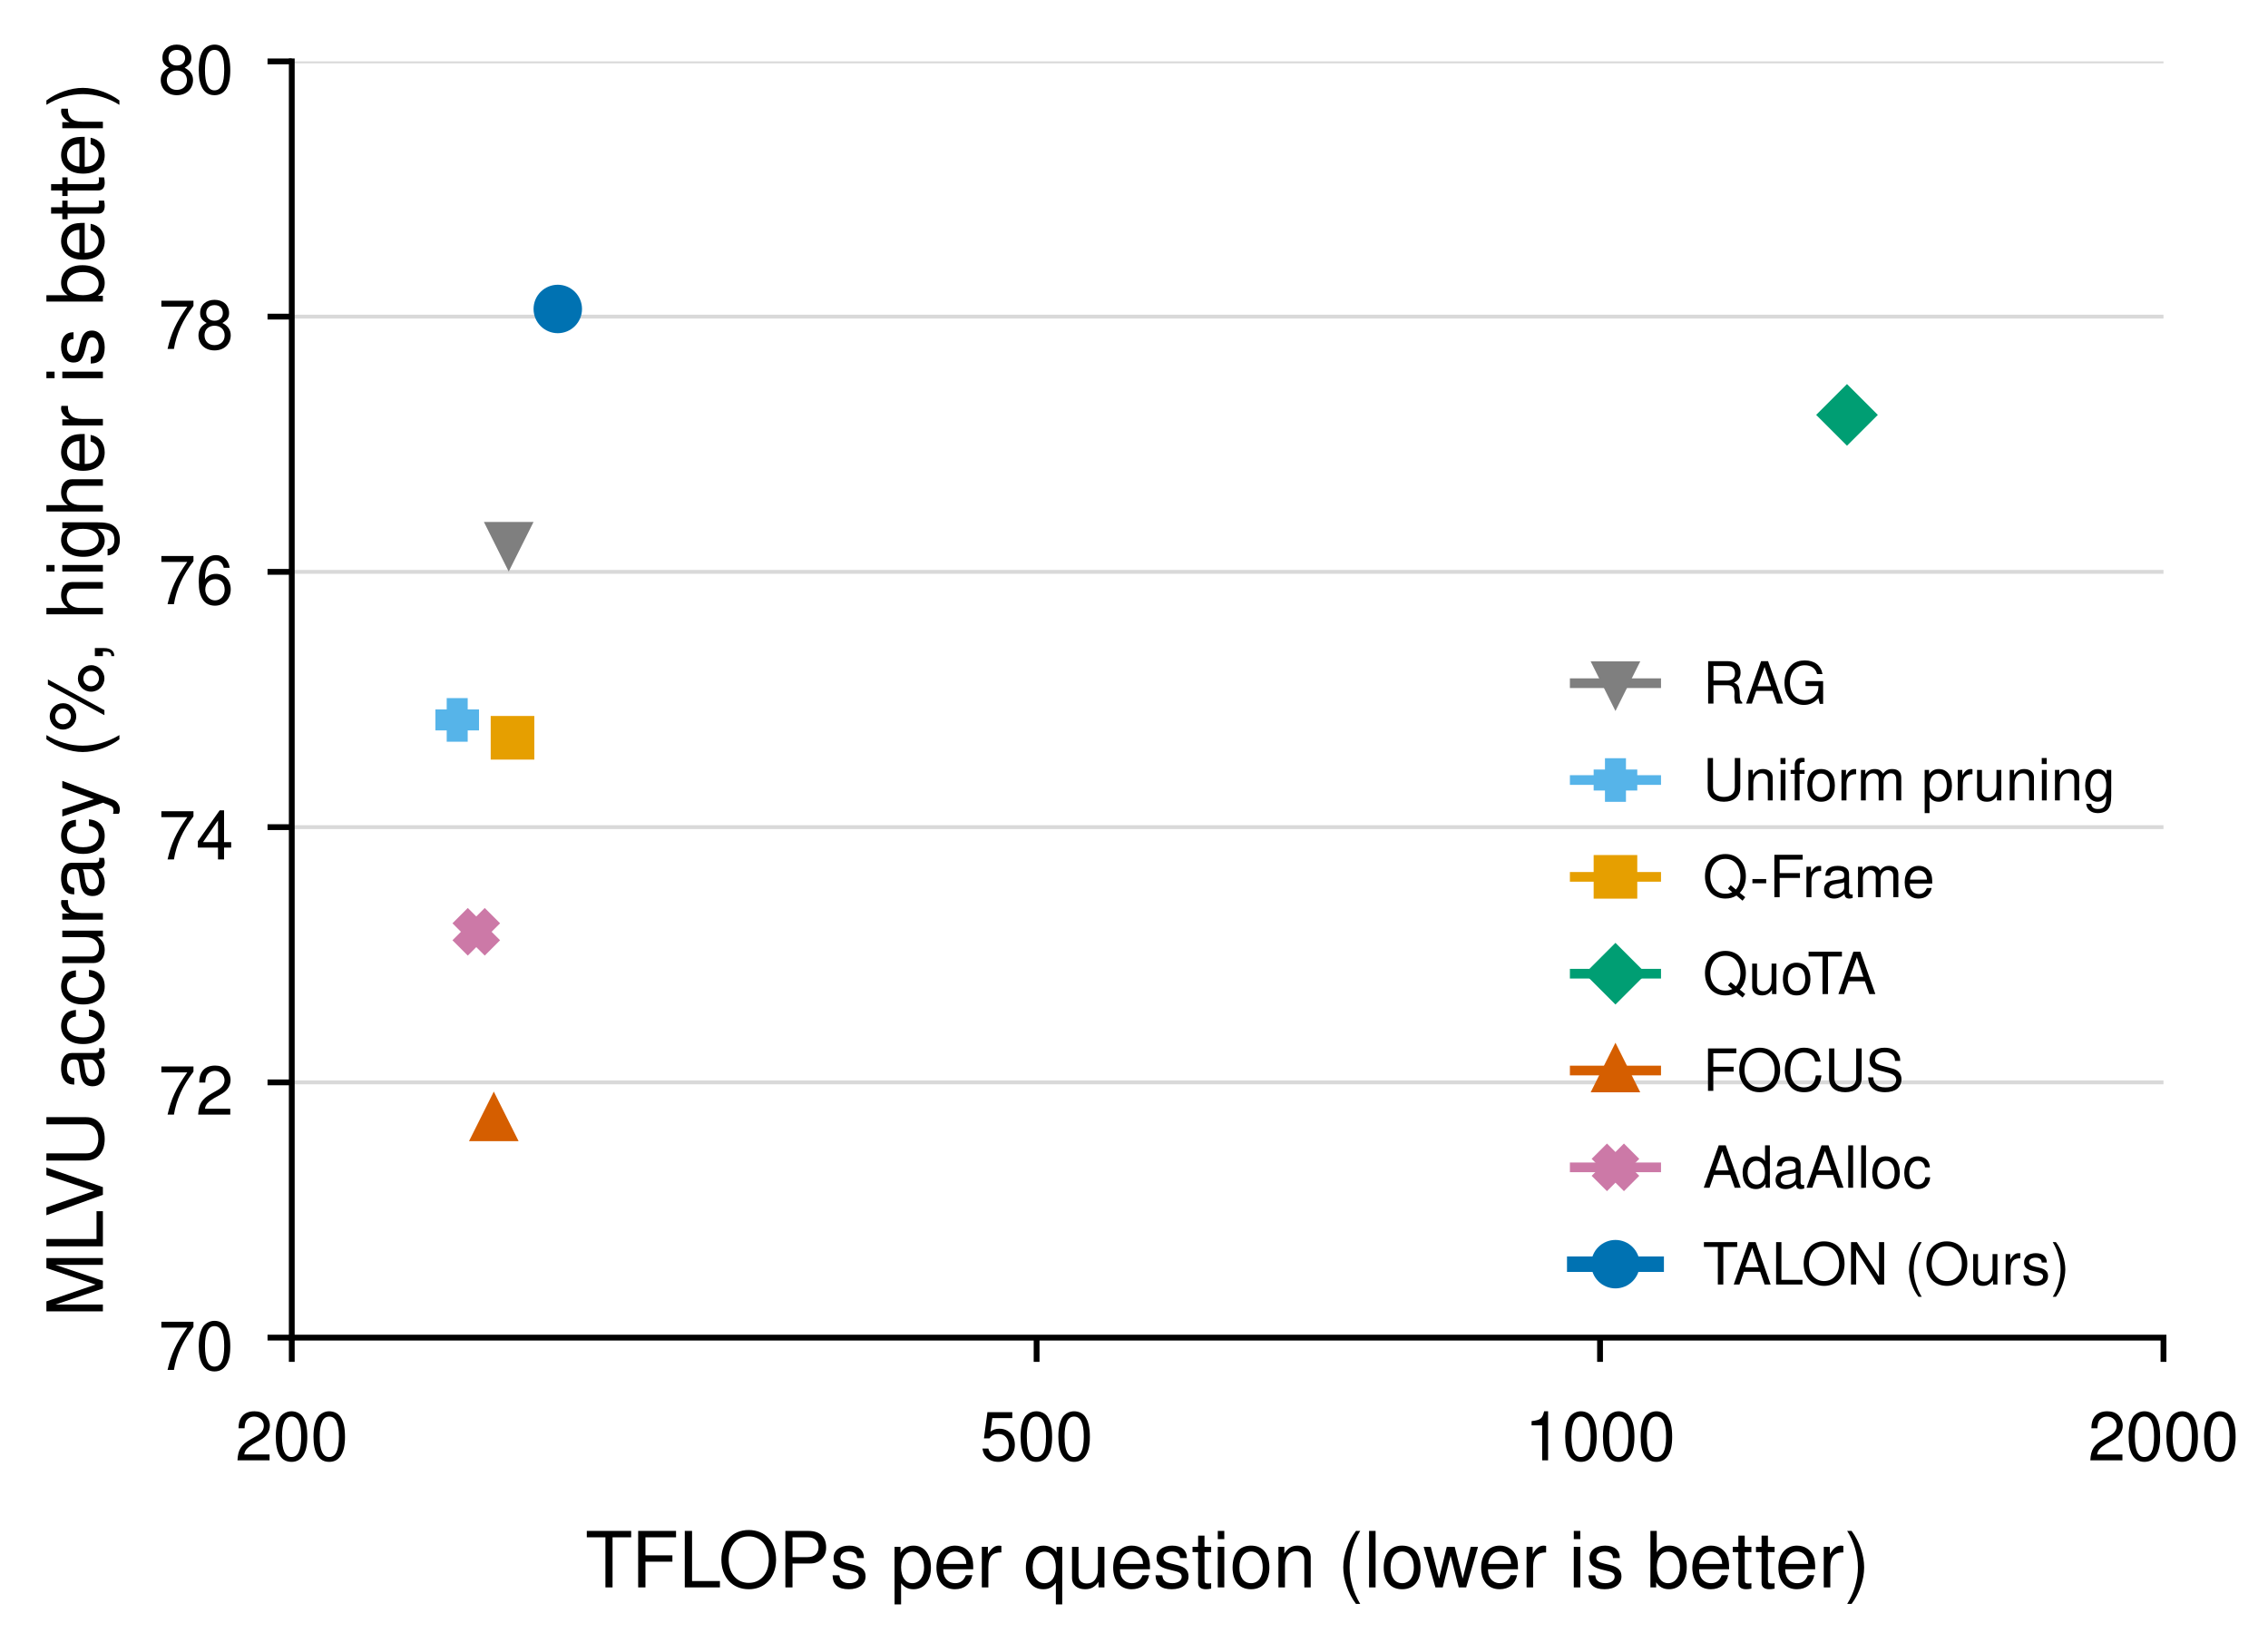
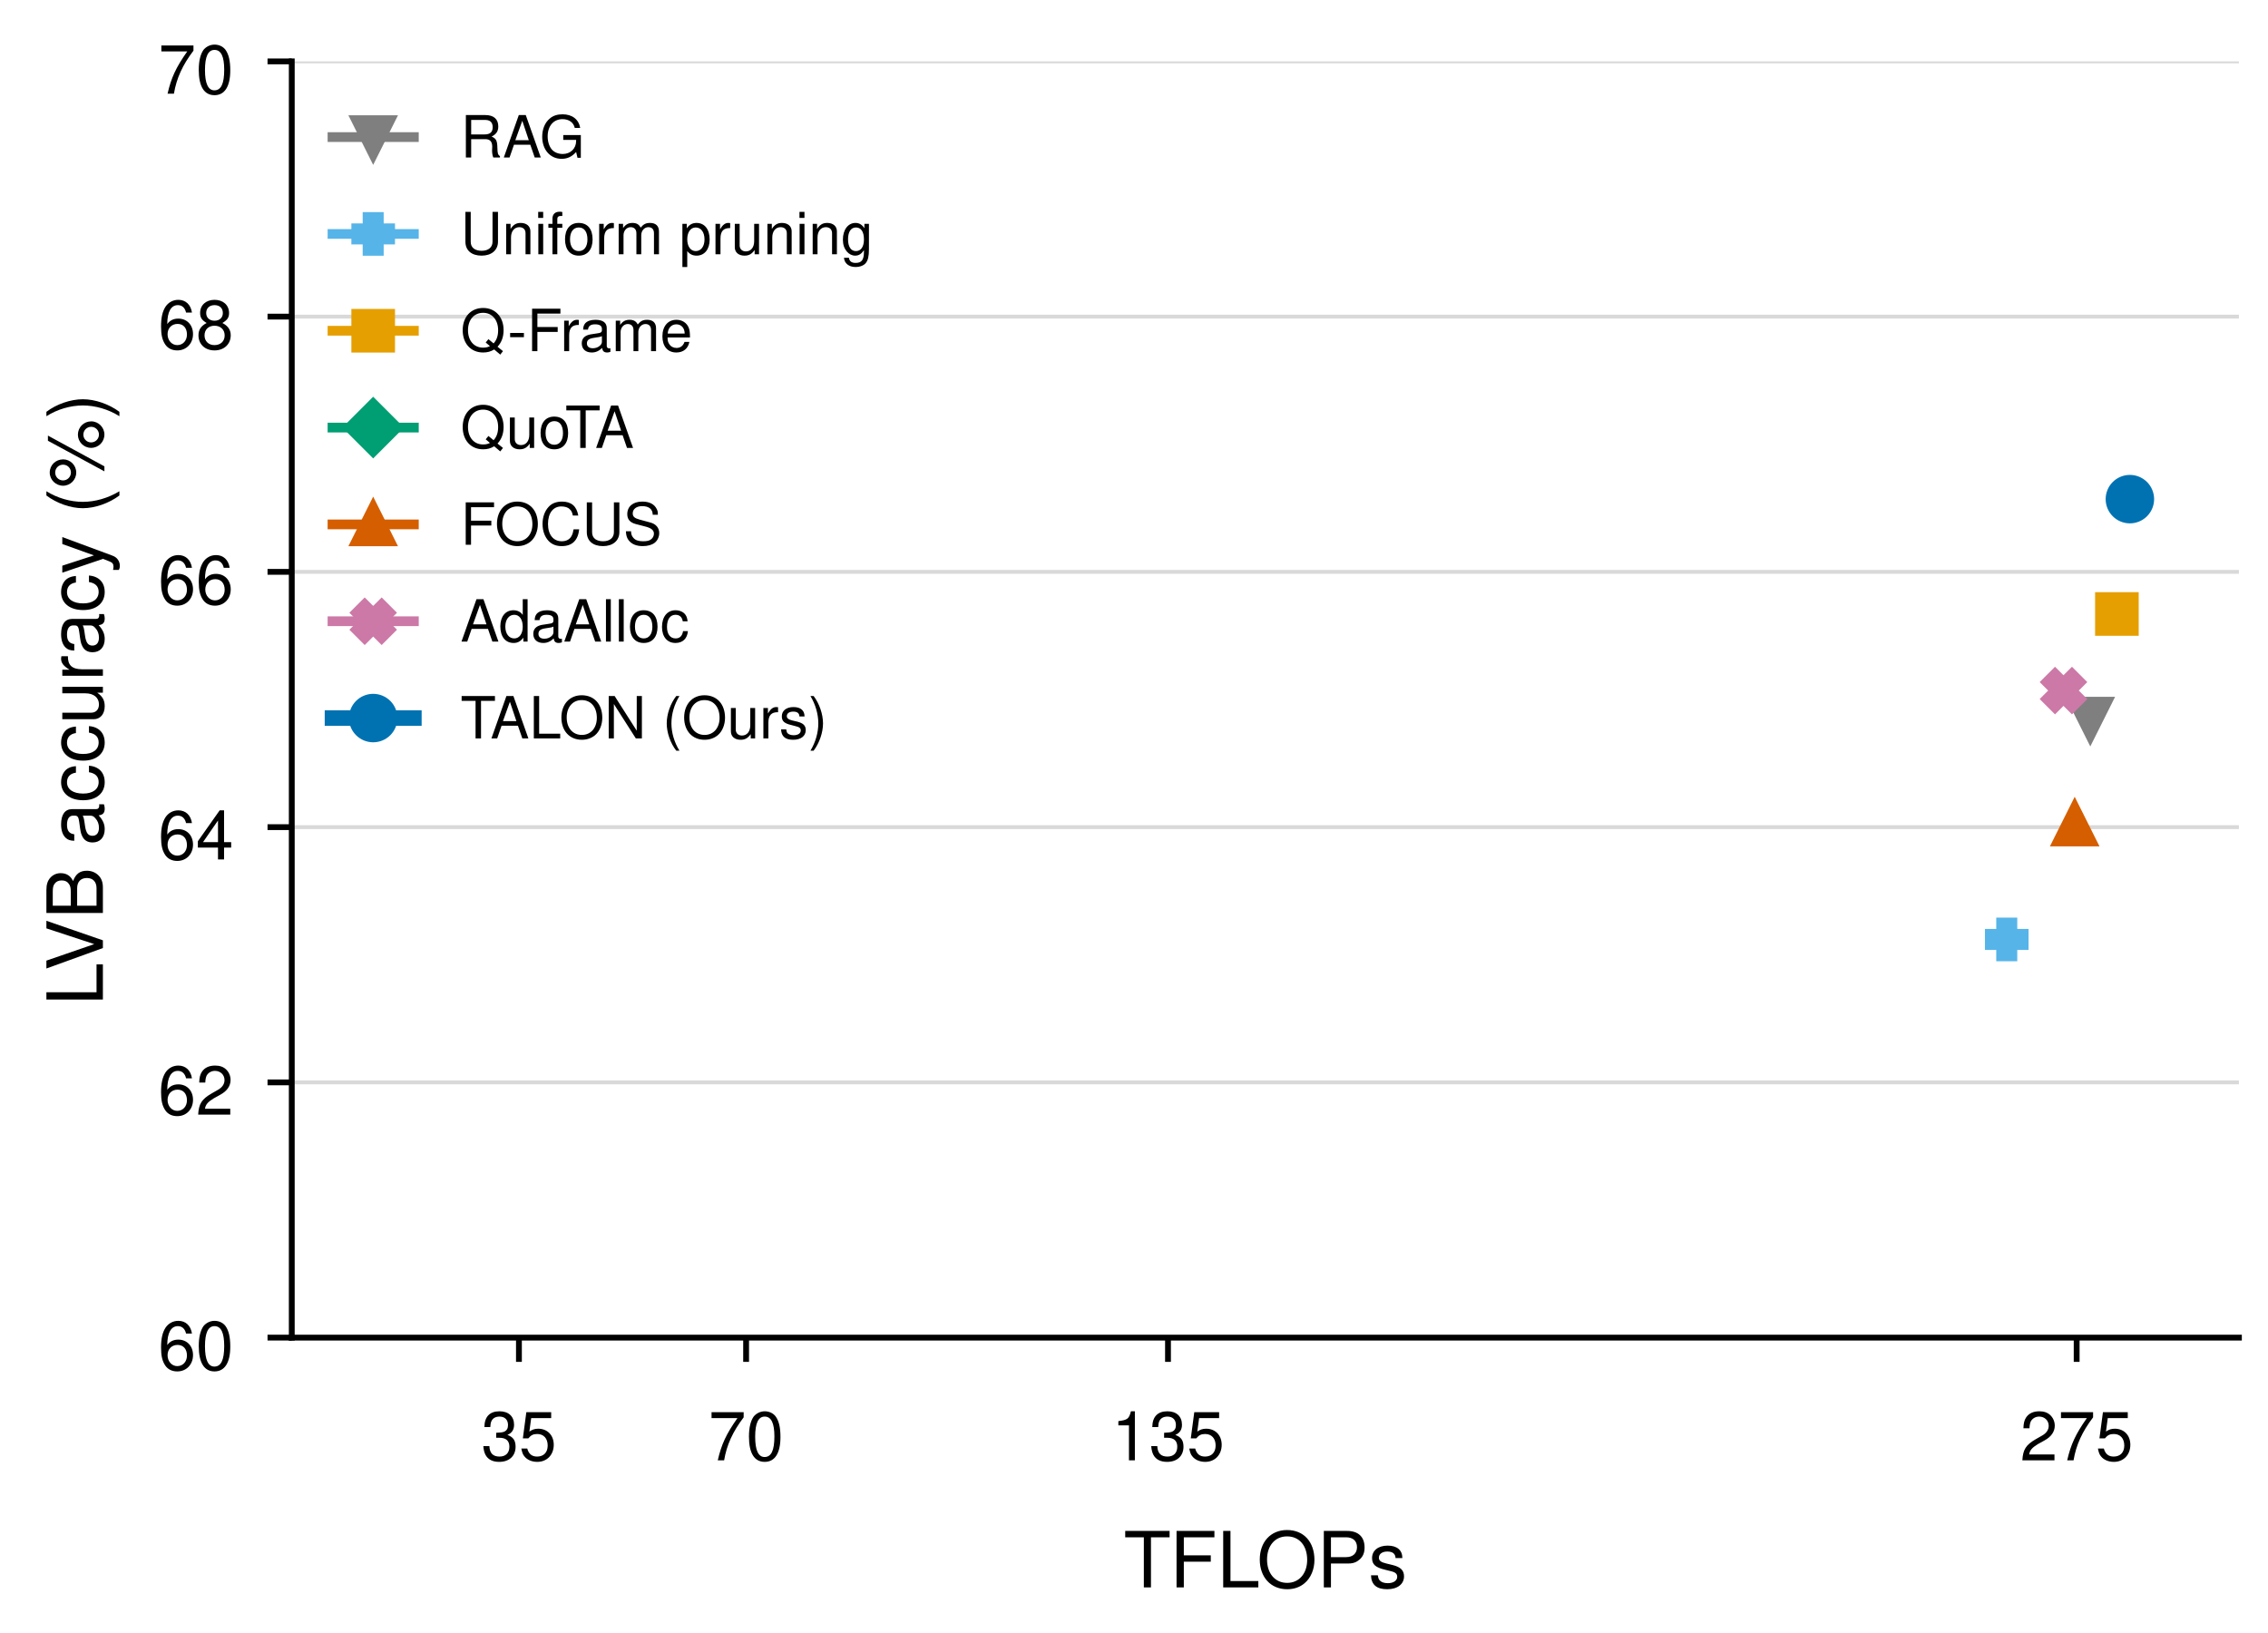
<svg xmlns="http://www.w3.org/2000/svg" xmlns:xlink="http://www.w3.org/1999/xlink" width="234pt" height="168.48pt" viewBox="0 0 234 168.48" version="1.1">
  <defs>
    <style type="text/css">*{stroke-linejoin: round; stroke-linecap: butt}</style>
  </defs>
  <g id="figure_1">
    <g id="patch_1">
      <path d="M 0 168.48  L 234 168.48  L 234 0  L 0 0  z " style="fill: #ffffff" />
    </g>
    <g id="axes_1">
      <g id="patch_2">
-         <path d="M 30.103 138.005  L 223.217 138.005  L 223.217 6.332  L 30.103 6.332  z " style="fill: #ffffff" />
+         <path d="M 30.103 138.005  L 231 138.005  L 231 6.332  L 30.103 6.332  z " style="fill: #ffffff" />
      </g>
      <g id="matplotlib.axis_1">
        <g id="xtick_1">
          <g id="line2d_1">
            <defs>
-               <path id="m21374c0cbf" d="M 0 0  L 0 2.5  " style="stroke: #000000; stroke-width: 0.6" />
+               <path id="m438e394c28" d="M 0 0  L 0 2.5  " style="stroke: #000000; stroke-width: 0.6" />
            </defs>
            <g>
-               <use xlink:href="#m21374c0cbf" x="30.103" y="138.005" style="stroke: #000000; stroke-width: 0.6" />
+               <use xlink:href="#m438e394c28" x="53.541" y="138.005" style="stroke: #000000; stroke-width: 0.6" />
            </g>
          </g>
          <g id="text_1">
-             <text style="font-size: 7px; font-family: 'Helvetica Neue', 'Helvetica', 'Arial', 'TeX Gyre Heros', 'Nimbus Sans', 'Liberation Sans', 'DejaVu Sans', sans-serif; text-anchor: middle" x="30.103" y="150.669" transform="rotate(-0 30.10337 150.6688)">200</text>
+             <text style="font-size: 7px; font-family: 'Helvetica Neue', 'Helvetica', 'Arial', 'TeX Gyre Heros', 'Nimbus Sans', 'Liberation Sans', 'DejaVu Sans', sans-serif; text-anchor: middle" x="53.541" y="150.669" transform="rotate(-0 53.54128 150.6688)">35</text>
          </g>
        </g>
        <g id="xtick_2">
          <g id="line2d_2">
            <g>
-               <use xlink:href="#m21374c0cbf" x="106.951" y="138.005" style="stroke: #000000; stroke-width: 0.6" />
+               <use xlink:href="#m438e394c28" x="76.979" y="138.005" style="stroke: #000000; stroke-width: 0.6" />
            </g>
          </g>
          <g id="text_2">
-             <text style="font-size: 7px; font-family: 'Helvetica Neue', 'Helvetica', 'Arial', 'TeX Gyre Heros', 'Nimbus Sans', 'Liberation Sans', 'DejaVu Sans', sans-serif; text-anchor: middle" x="106.951" y="150.669" transform="rotate(-0 106.9509 150.6688)">500</text>
+             <text style="font-size: 7px; font-family: 'Helvetica Neue', 'Helvetica', 'Arial', 'TeX Gyre Heros', 'Nimbus Sans', 'Liberation Sans', 'DejaVu Sans', sans-serif; text-anchor: middle" x="76.979" y="150.669" transform="rotate(-0 76.97919 150.6688)">70</text>
          </g>
        </g>
        <g id="xtick_3">
          <g id="line2d_3">
            <g>
-               <use xlink:href="#m21374c0cbf" x="165.084" y="138.005" style="stroke: #000000; stroke-width: 0.6" />
+               <use xlink:href="#m438e394c28" x="120.507" y="138.005" style="stroke: #000000; stroke-width: 0.6" />
            </g>
          </g>
          <g id="text_3">
-             <text style="font-size: 7px; font-family: 'Helvetica Neue', 'Helvetica', 'Arial', 'TeX Gyre Heros', 'Nimbus Sans', 'Liberation Sans', 'DejaVu Sans', sans-serif; text-anchor: middle" x="165.084" y="150.669" transform="rotate(-0 165.0837 150.6688)">1000</text>
+             <text style="font-size: 7px; font-family: 'Helvetica Neue', 'Helvetica', 'Arial', 'TeX Gyre Heros', 'Nimbus Sans', 'Liberation Sans', 'DejaVu Sans', sans-serif; text-anchor: middle" x="120.507" y="150.669" transform="rotate(-0 120.5067 150.6688)">135</text>
          </g>
        </g>
        <g id="xtick_4">
          <g id="line2d_4">
            <g>
-               <use xlink:href="#m21374c0cbf" x="223.217" y="138.005" style="stroke: #000000; stroke-width: 0.6" />
+               <use xlink:href="#m438e394c28" x="214.258" y="138.005" style="stroke: #000000; stroke-width: 0.6" />
            </g>
          </g>
          <g id="text_4">
-             <text style="font-size: 7px; font-family: 'Helvetica Neue', 'Helvetica', 'Arial', 'TeX Gyre Heros', 'Nimbus Sans', 'Liberation Sans', 'DejaVu Sans', sans-serif; text-anchor: middle" x="223.217" y="150.669" transform="rotate(-0 223.2166 150.6688)">2000</text>
+             <text style="font-size: 7px; font-family: 'Helvetica Neue', 'Helvetica', 'Arial', 'TeX Gyre Heros', 'Nimbus Sans', 'Liberation Sans', 'DejaVu Sans', sans-serif; text-anchor: middle" x="214.258" y="150.669" transform="rotate(-0 214.2584 150.6688)">275</text>
          </g>
        </g>
        <g id="text_5">
-           <text style="font-size: 8px; font-family: 'Helvetica Neue', 'Helvetica', 'Arial', 'TeX Gyre Heros', 'Nimbus Sans', 'Liberation Sans', 'DejaVu Sans', sans-serif; text-anchor: middle" x="126.66" y="163.776" transform="rotate(-0 126.66 163.7758)">TFLOPs per question (lower is better)</text>
+           <text style="font-size: 8px; font-family: 'Helvetica Neue', 'Helvetica', 'Arial', 'TeX Gyre Heros', 'Nimbus Sans', 'Liberation Sans', 'DejaVu Sans', sans-serif; text-anchor: middle" x="130.552" y="163.776" transform="rotate(-0 130.5516 163.7758)">TFLOPs</text>
        </g>
      </g>
      <g id="matplotlib.axis_2">
        <g id="ytick_1">
          <g id="line2d_5">
-             <path d="M 30.103 138.005  L 223.217 138.005  " clip-path="url(#p71cf5c910f)" style="fill: none; stroke: #d9d9d9; stroke-width: 0.4; stroke-linecap: square" />
+             <path d="M 30.103 138.005  L 231 138.005  " clip-path="url(#p9dae0553d2)" style="fill: none; stroke: #d9d9d9; stroke-width: 0.4; stroke-linecap: square" />
          </g>
          <g id="line2d_6">
            <defs>
-               <path id="m5c5ca2673d" d="M 0 0  L -2.5 0  " style="stroke: #000000; stroke-width: 0.6" />
+               <path id="mdd28700ddf" d="M 0 0  L -2.5 0  " style="stroke: #000000; stroke-width: 0.6" />
            </defs>
            <g>
-               <use xlink:href="#m5c5ca2673d" x="30.103" y="138.005" style="stroke: #000000; stroke-width: 0.6" />
+               <use xlink:href="#mdd28700ddf" x="30.103" y="138.005" style="stroke: #000000; stroke-width: 0.6" />
            </g>
          </g>
          <g id="text_6">
-             <text style="font-size: 7px; font-family: 'Helvetica Neue', 'Helvetica', 'Arial', 'TeX Gyre Heros', 'Nimbus Sans', 'Liberation Sans', 'DejaVu Sans', sans-serif; text-anchor: end" x="24.103" y="141.337" transform="rotate(-0 24.10337 141.3368)">70</text>
+             <text style="font-size: 7px; font-family: 'Helvetica Neue', 'Helvetica', 'Arial', 'TeX Gyre Heros', 'Nimbus Sans', 'Liberation Sans', 'DejaVu Sans', sans-serif; text-anchor: end" x="24.103" y="141.337" transform="rotate(-0 24.10337 141.3368)">60</text>
          </g>
        </g>
        <g id="ytick_2">
          <g id="line2d_7">
-             <path d="M 30.103 111.67  L 223.217 111.67  " clip-path="url(#p71cf5c910f)" style="fill: none; stroke: #d9d9d9; stroke-width: 0.4; stroke-linecap: square" />
+             <path d="M 30.103 111.67  L 231 111.67  " clip-path="url(#p9dae0553d2)" style="fill: none; stroke: #d9d9d9; stroke-width: 0.4; stroke-linecap: square" />
          </g>
          <g id="line2d_8">
            <g>
-               <use xlink:href="#m5c5ca2673d" x="30.103" y="111.67" style="stroke: #000000; stroke-width: 0.6" />
+               <use xlink:href="#mdd28700ddf" x="30.103" y="111.67" style="stroke: #000000; stroke-width: 0.6" />
            </g>
          </g>
          <g id="text_7">
-             <text style="font-size: 7px; font-family: 'Helvetica Neue', 'Helvetica', 'Arial', 'TeX Gyre Heros', 'Nimbus Sans', 'Liberation Sans', 'DejaVu Sans', sans-serif; text-anchor: end" x="24.103" y="115.002" transform="rotate(-0 24.10337 115.0023)">72</text>
+             <text style="font-size: 7px; font-family: 'Helvetica Neue', 'Helvetica', 'Arial', 'TeX Gyre Heros', 'Nimbus Sans', 'Liberation Sans', 'DejaVu Sans', sans-serif; text-anchor: end" x="24.103" y="115.002" transform="rotate(-0 24.10337 115.0023)">62</text>
          </g>
        </g>
        <g id="ytick_3">
          <g id="line2d_9">
-             <path d="M 30.103 85.336  L 223.217 85.336  " clip-path="url(#p71cf5c910f)" style="fill: none; stroke: #d9d9d9; stroke-width: 0.4; stroke-linecap: square" />
+             <path d="M 30.103 85.336  L 231 85.336  " clip-path="url(#p9dae0553d2)" style="fill: none; stroke: #d9d9d9; stroke-width: 0.4; stroke-linecap: square" />
          </g>
          <g id="line2d_10">
            <g>
-               <use xlink:href="#m5c5ca2673d" x="30.103" y="85.336" style="stroke: #000000; stroke-width: 0.6" />
+               <use xlink:href="#mdd28700ddf" x="30.103" y="85.336" style="stroke: #000000; stroke-width: 0.6" />
            </g>
          </g>
          <g id="text_8">
-             <text style="font-size: 7px; font-family: 'Helvetica Neue', 'Helvetica', 'Arial', 'TeX Gyre Heros', 'Nimbus Sans', 'Liberation Sans', 'DejaVu Sans', sans-serif; text-anchor: end" x="24.103" y="88.668" transform="rotate(-0 24.10337 88.66775)">74</text>
+             <text style="font-size: 7px; font-family: 'Helvetica Neue', 'Helvetica', 'Arial', 'TeX Gyre Heros', 'Nimbus Sans', 'Liberation Sans', 'DejaVu Sans', sans-serif; text-anchor: end" x="24.103" y="88.668" transform="rotate(-0 24.10337 88.66775)">64</text>
          </g>
        </g>
        <g id="ytick_4">
          <g id="line2d_11">
-             <path d="M 30.103 59.001  L 223.217 59.001  " clip-path="url(#p71cf5c910f)" style="fill: none; stroke: #d9d9d9; stroke-width: 0.4; stroke-linecap: square" />
+             <path d="M 30.103 59.001  L 231 59.001  " clip-path="url(#p9dae0553d2)" style="fill: none; stroke: #d9d9d9; stroke-width: 0.4; stroke-linecap: square" />
          </g>
          <g id="line2d_12">
            <g>
-               <use xlink:href="#m5c5ca2673d" x="30.103" y="59.001" style="stroke: #000000; stroke-width: 0.6" />
+               <use xlink:href="#mdd28700ddf" x="30.103" y="59.001" style="stroke: #000000; stroke-width: 0.6" />
            </g>
          </g>
          <g id="text_9">
-             <text style="font-size: 7px; font-family: 'Helvetica Neue', 'Helvetica', 'Arial', 'TeX Gyre Heros', 'Nimbus Sans', 'Liberation Sans', 'DejaVu Sans', sans-serif; text-anchor: end" x="24.103" y="62.333" transform="rotate(-0 24.10337 62.33325)">76</text>
+             <text style="font-size: 7px; font-family: 'Helvetica Neue', 'Helvetica', 'Arial', 'TeX Gyre Heros', 'Nimbus Sans', 'Liberation Sans', 'DejaVu Sans', sans-serif; text-anchor: end" x="24.103" y="62.333" transform="rotate(-0 24.10337 62.33325)">66</text>
          </g>
        </g>
        <g id="ytick_5">
          <g id="line2d_13">
-             <path d="M 30.103 32.667  L 223.217 32.667  " clip-path="url(#p71cf5c910f)" style="fill: none; stroke: #d9d9d9; stroke-width: 0.4; stroke-linecap: square" />
+             <path d="M 30.103 32.667  L 231 32.667  " clip-path="url(#p9dae0553d2)" style="fill: none; stroke: #d9d9d9; stroke-width: 0.4; stroke-linecap: square" />
          </g>
          <g id="line2d_14">
            <g>
-               <use xlink:href="#m5c5ca2673d" x="30.103" y="32.667" style="stroke: #000000; stroke-width: 0.6" />
+               <use xlink:href="#mdd28700ddf" x="30.103" y="32.667" style="stroke: #000000; stroke-width: 0.6" />
            </g>
          </g>
          <g id="text_10">
-             <text style="font-size: 7px; font-family: 'Helvetica Neue', 'Helvetica', 'Arial', 'TeX Gyre Heros', 'Nimbus Sans', 'Liberation Sans', 'DejaVu Sans', sans-serif; text-anchor: end" x="24.103" y="35.999" transform="rotate(-0 24.10337 35.99874)">78</text>
+             <text style="font-size: 7px; font-family: 'Helvetica Neue', 'Helvetica', 'Arial', 'TeX Gyre Heros', 'Nimbus Sans', 'Liberation Sans', 'DejaVu Sans', sans-serif; text-anchor: end" x="24.103" y="35.999" transform="rotate(-0 24.10337 35.99874)">68</text>
          </g>
        </g>
        <g id="ytick_6">
          <g id="line2d_15">
-             <path d="M 30.103 6.332  L 223.217 6.332  " clip-path="url(#p71cf5c910f)" style="fill: none; stroke: #d9d9d9; stroke-width: 0.4; stroke-linecap: square" />
+             <path d="M 30.103 6.332  L 231 6.332  " clip-path="url(#p9dae0553d2)" style="fill: none; stroke: #d9d9d9; stroke-width: 0.4; stroke-linecap: square" />
          </g>
          <g id="line2d_16">
            <g>
-               <use xlink:href="#m5c5ca2673d" x="30.103" y="6.332" style="stroke: #000000; stroke-width: 0.6" />
+               <use xlink:href="#mdd28700ddf" x="30.103" y="6.332" style="stroke: #000000; stroke-width: 0.6" />
            </g>
          </g>
          <g id="text_11">
-             <text style="font-size: 7px; font-family: 'Helvetica Neue', 'Helvetica', 'Arial', 'TeX Gyre Heros', 'Nimbus Sans', 'Liberation Sans', 'DejaVu Sans', sans-serif; text-anchor: end" x="24.103" y="9.664" transform="rotate(-0 24.10337 9.66424)">80</text>
+             <text style="font-size: 7px; font-family: 'Helvetica Neue', 'Helvetica', 'Arial', 'TeX Gyre Heros', 'Nimbus Sans', 'Liberation Sans', 'DejaVu Sans', sans-serif; text-anchor: end" x="24.103" y="9.664" transform="rotate(-0 24.10337 9.66424)">70</text>
          </g>
        </g>
        <g id="text_12">
-           <text style="font-size: 8px; font-family: 'Helvetica Neue', 'Helvetica', 'Arial', 'TeX Gyre Heros', 'Nimbus Sans', 'Liberation Sans', 'DejaVu Sans', sans-serif; text-anchor: middle" x="10.616" y="72.168" transform="rotate(-90 10.61624 72.1685)">MLVU accuracy (%, higher is better)</text>
+           <text style="font-size: 8px; font-family: 'Helvetica Neue', 'Helvetica', 'Arial', 'TeX Gyre Heros', 'Nimbus Sans', 'Liberation Sans', 'DejaVu Sans', sans-serif; text-anchor: middle" x="10.616" y="72.168" transform="rotate(-90 10.61624 72.1685)">LVB accuracy (%)</text>
        </g>
      </g>
      <g id="line2d_17">
-         <path d="M 52.487 56.104  " clip-path="url(#p71cf5c910f)" style="fill: none; stroke: #7f7f7f; stroke-linecap: square" />
-         <defs>
-           <path id="m6cf55dab05" d="M -0 1.75  L 1.75 -1.75  L -1.75 -1.75  z " style="stroke: #7f7f7f; stroke-linejoin: miter" />
-         </defs>
-         <g clip-path="url(#p71cf5c910f)">
-           <use xlink:href="#m6cf55dab05" x="52.487" y="56.104" style="fill: #7f7f7f; stroke: #7f7f7f; stroke-linejoin: miter" />
+         <path d="M 215.665 74.144  " clip-path="url(#p9dae0553d2)" style="fill: none; stroke: #7f7f7f; stroke-linecap: square" />
+         <defs>
+           <path id="m82ee183aa8" d="M -0 1.75  L 1.75 -1.75  L -1.75 -1.75  z " style="stroke: #7f7f7f; stroke-linejoin: miter" />
+         </defs>
+         <g clip-path="url(#p9dae0553d2)">
+           <use xlink:href="#m82ee183aa8" x="215.665" y="74.144" style="fill: #7f7f7f; stroke: #7f7f7f; stroke-linejoin: miter" />
        </g>
      </g>
      <g id="line2d_18">
-         <path d="M 47.172 74.275  " clip-path="url(#p71cf5c910f)" style="fill: none; stroke: #56b4e9; stroke-linecap: square" />
-         <defs>
-           <path id="mbcf82e3b12" d="M -0.583 1.75  L 0.583 1.75  L 0.583 0.583  L 1.75 0.583  L 1.75 -0.583  L 0.583 -0.583  L 0.583 -1.75  L -0.583 -1.75  L -0.583 -0.583  L -1.75 -0.583  L -1.75 0.583  L -0.583 0.583  z " style="stroke: #56b4e9; stroke-linejoin: miter" />
-         </defs>
-         <g clip-path="url(#p71cf5c910f)">
-           <use xlink:href="#mbcf82e3b12" x="47.172" y="74.275" style="fill: #56b4e9; stroke: #56b4e9; stroke-linejoin: miter" />
+         <path d="M 207.046 96.923  " clip-path="url(#p9dae0553d2)" style="fill: none; stroke: #56b4e9; stroke-linecap: square" />
+         <defs>
+           <path id="m176121b582" d="M -0.583 1.75  L 0.583 1.75  L 0.583 0.583  L 1.75 0.583  L 1.75 -0.583  L 0.583 -0.583  L 0.583 -1.75  L -0.583 -1.75  L -0.583 -0.583  L -1.75 -0.583  L -1.75 0.583  L -0.583 0.583  z " style="stroke: #56b4e9; stroke-linejoin: miter" />
+         </defs>
+         <g clip-path="url(#p9dae0553d2)">
+           <use xlink:href="#m176121b582" x="207.046" y="96.923" style="fill: #56b4e9; stroke: #56b4e9; stroke-linejoin: miter" />
        </g>
      </g>
      <g id="line2d_19">
-         <path d="M 52.878 76.119  " clip-path="url(#p71cf5c910f)" style="fill: none; stroke: #e69f00; stroke-linecap: square" />
-         <defs>
-           <path id="m050b67dc23" d="M -1.75 1.75  L 1.75 1.75  L 1.75 -1.75  L -1.75 -1.75  z " style="stroke: #e69f00; stroke-linejoin: miter" />
-         </defs>
-         <g clip-path="url(#p71cf5c910f)">
-           <use xlink:href="#m050b67dc23" x="52.878" y="76.119" style="fill: #e69f00; stroke: #e69f00; stroke-linejoin: miter" />
+         <path d="M 218.41 63.346  " clip-path="url(#p9dae0553d2)" style="fill: none; stroke: #e69f00; stroke-linecap: square" />
+         <defs>
+           <path id="mb3f74f6676" d="M -1.75 1.75  L 1.75 1.75  L 1.75 -1.75  L -1.75 -1.75  z " style="stroke: #e69f00; stroke-linejoin: miter" />
+         </defs>
+         <g clip-path="url(#p9dae0553d2)">
+           <use xlink:href="#mb3f74f6676" x="218.41" y="63.346" style="fill: #e69f00; stroke: #e69f00; stroke-linejoin: miter" />
        </g>
      </g>
      <g id="line2d_20">
-         <path d="M 190.563 42.806  " clip-path="url(#p71cf5c910f)" style="fill: none; stroke: #009e73; stroke-linecap: square" />
-         <defs>
-           <path id="ma95ae18cad" d="M -0 2.475  L 2.475 0  L 0 -2.475  L -2.475 -0  z " style="stroke: #009e73; stroke-linejoin: miter" />
-         </defs>
-         <g clip-path="url(#p71cf5c910f)">
-           <use xlink:href="#ma95ae18cad" x="190.563" y="42.806" style="fill: #009e73; stroke: #009e73; stroke-linejoin: miter" />
+         <path clip-path="url(#p9dae0553d2)" style="fill: none; stroke: #009e73; stroke-linecap: square" />
+         <defs>
+           <path id="m42a4f1ab9a" d="M -0 2.475  L 2.475 0  L 0 -2.475  L -2.475 -0  z " style="stroke: #009e73; stroke-linejoin: miter" />
+         </defs>
+         <g clip-path="url(#p9dae0553d2)">
+           <use xlink:href="#m42a4f1ab9a" x="1273.652" y="50.574" style="fill: #009e73; stroke: #009e73; stroke-linejoin: miter" />
        </g>
      </g>
      <g id="line2d_21">
-         <path d="M 50.948 115.489  " clip-path="url(#p71cf5c910f)" style="fill: none; stroke: #d55e00; stroke-linecap: square" />
-         <defs>
-           <path id="m2ce0115569" d="M 0 -1.75  L -1.75 1.75  L 1.75 1.75  z " style="stroke: #d55e00; stroke-linejoin: miter" />
-         </defs>
-         <g clip-path="url(#p71cf5c910f)">
-           <use xlink:href="#m2ce0115569" x="50.948" y="115.489" style="fill: #d55e00; stroke: #d55e00; stroke-linejoin: miter" />
+         <path d="M 214.057 85.072  " clip-path="url(#p9dae0553d2)" style="fill: none; stroke: #d55e00; stroke-linecap: square" />
+         <defs>
+           <path id="m2859f0471d" d="M 0 -1.75  L -1.75 1.75  L 1.75 1.75  z " style="stroke: #d55e00; stroke-linejoin: miter" />
+         </defs>
+         <g clip-path="url(#p9dae0553d2)">
+           <use xlink:href="#m2859f0471d" x="214.057" y="85.072" style="fill: #d55e00; stroke: #d55e00; stroke-linejoin: miter" />
        </g>
      </g>
      <g id="line2d_22">
-         <path d="M 49.139 96.133  " clip-path="url(#p71cf5c910f)" style="fill: none; stroke: #cc79a7; stroke-linecap: square" />
-         <defs>
-           <path id="m79a830129b" d="M -0.875 1.75  L 0 0.875  L 0.875 1.75  L 1.75 0.875  L 0.875 0  L 1.75 -0.875  L 0.875 -1.75  L 0 -0.875  L -0.875 -1.75  L -1.75 -0.875  L -0.875 0  L -1.75 0.875  z " style="stroke: #cc79a7; stroke-linejoin: miter" />
-         </defs>
-         <g clip-path="url(#p71cf5c910f)">
-           <use xlink:href="#m79a830129b" x="49.139" y="96.133" style="fill: #cc79a7; stroke: #cc79a7; stroke-linejoin: miter" />
+         <path d="M 212.899 71.247  " clip-path="url(#p9dae0553d2)" style="fill: none; stroke: #cc79a7; stroke-linecap: square" />
+         <defs>
+           <path id="m0ade3fc939" d="M -0.875 1.75  L 0 0.875  L 0.875 1.75  L 1.75 0.875  L 0.875 0  L 1.75 -0.875  L 0.875 -1.75  L 0 -0.875  L -0.875 -1.75  L -1.75 -0.875  L -0.875 0  L -1.75 0.875  z " style="stroke: #cc79a7; stroke-linejoin: miter" />
+         </defs>
+         <g clip-path="url(#p9dae0553d2)">
+           <use xlink:href="#m0ade3fc939" x="212.899" y="71.247" style="fill: #cc79a7; stroke: #cc79a7; stroke-linejoin: miter" />
        </g>
      </g>
      <g id="patch_3">
        <path d="M 30.103 138.005  L 30.103 6.332  " style="fill: none; stroke: #000000; stroke-width: 0.6; stroke-linejoin: miter; stroke-linecap: square" />
      </g>
      <g id="patch_4">
-         <path d="M 30.103 138.005  L 223.217 138.005  " style="fill: none; stroke: #000000; stroke-width: 0.6; stroke-linejoin: miter; stroke-linecap: square" />
+         <path d="M 30.103 138.005  L 231 138.005  " style="fill: none; stroke: #000000; stroke-width: 0.6; stroke-linejoin: miter; stroke-linecap: square" />
      </g>
      <g id="line2d_23">
-         <path d="M 57.549 31.877  " clip-path="url(#p71cf5c910f)" style="fill: none; stroke: #0072b2; stroke-width: 1.6; stroke-linecap: square" />
-         <defs>
-           <path id="m2605411390" d="M 0 2  C 0.53 2 1.039 1.789 1.414 1.414  C 1.789 1.039 2 0.53 2 0  C 2 -0.53 1.789 -1.039 1.414 -1.414  C 1.039 -1.789 0.53 -2 0 -2  C -0.53 -2 -1.039 -1.789 -1.414 -1.414  C -1.789 -1.039 -2 -0.53 -2 0  C -2 0.53 -1.789 1.039 -1.414 1.414  C -1.039 1.789 -0.53 2 0 2  z " style="stroke: #0072b2" />
-         </defs>
-         <g clip-path="url(#p71cf5c910f)">
-           <use xlink:href="#m2605411390" x="57.549" y="31.877" style="fill: #0072b2; stroke: #0072b2" />
+         <path d="M 219.75 51.496  " clip-path="url(#p9dae0553d2)" style="fill: none; stroke: #0072b2; stroke-width: 1.6; stroke-linecap: square" />
+         <defs>
+           <path id="med249efaf7" d="M 0 2  C 0.53 2 1.039 1.789 1.414 1.414  C 1.789 1.039 2 0.53 2 0  C 2 -0.53 1.789 -1.039 1.414 -1.414  C 1.039 -1.789 0.53 -2 0 -2  C -0.53 -2 -1.039 -1.789 -1.414 -1.414  C -1.789 -1.039 -2 -0.53 -2 0  C -2 0.53 -1.789 1.039 -1.414 1.414  C -1.039 1.789 -0.53 2 0 2  z " style="stroke: #0072b2" />
+         </defs>
+         <g clip-path="url(#p9dae0553d2)">
+           <use xlink:href="#med249efaf7" x="219.75" y="51.496" style="fill: #0072b2; stroke: #0072b2" />
        </g>
      </g>
      <g id="legend_1">
        <g id="line2d_24">
-           <path d="M 162.474 70.487  L 166.674 70.487  L 170.874 70.487  " style="fill: none; stroke: #7f7f7f; stroke-linecap: square" />
-           <g>
-             <use xlink:href="#m6cf55dab05" x="166.674" y="70.487" style="fill: #7f7f7f; stroke: #7f7f7f; stroke-linejoin: miter" />
+           <path d="M 34.303 14.144  L 38.503 14.144  L 42.703 14.144  " style="fill: none; stroke: #7f7f7f; stroke-linecap: square" />
+           <g>
+             <use xlink:href="#m82ee183aa8" x="38.503" y="14.144" style="fill: #7f7f7f; stroke: #7f7f7f; stroke-linejoin: miter" />
          </g>
        </g>
        <g id="text_13">
-           <text style="font-size: 6px; font-family: 'Helvetica Neue', 'Helvetica', 'Arial', 'TeX Gyre Heros', 'Nimbus Sans', 'Liberation Sans', 'DejaVu Sans', sans-serif; text-anchor: start" x="175.674" y="72.587" transform="rotate(-0 175.6741 72.58676)">RAG</text>
+           <text style="font-size: 6px; font-family: 'Helvetica Neue', 'Helvetica', 'Arial', 'TeX Gyre Heros', 'Nimbus Sans', 'Liberation Sans', 'DejaVu Sans', sans-serif; text-anchor: start" x="47.503" y="16.244" transform="rotate(-0 47.50337 16.24424)">RAG</text>
        </g>
        <g id="line2d_25">
-           <path d="M 162.474 80.477  L 166.674 80.477  L 170.874 80.477  " style="fill: none; stroke: #56b4e9; stroke-linecap: square" />
-           <g>
-             <use xlink:href="#mbcf82e3b12" x="166.674" y="80.477" style="fill: #56b4e9; stroke: #56b4e9; stroke-linejoin: miter" />
+           <path d="M 34.303 24.134  L 38.503 24.134  L 42.703 24.134  " style="fill: none; stroke: #56b4e9; stroke-linecap: square" />
+           <g>
+             <use xlink:href="#m176121b582" x="38.503" y="24.134" style="fill: #56b4e9; stroke: #56b4e9; stroke-linejoin: miter" />
          </g>
        </g>
        <g id="text_14">
-           <text style="font-size: 6px; font-family: 'Helvetica Neue', 'Helvetica', 'Arial', 'TeX Gyre Heros', 'Nimbus Sans', 'Liberation Sans', 'DejaVu Sans', sans-serif; text-anchor: start" x="175.674" y="82.577" transform="rotate(-0 175.6741 82.57676)">Uniform pruning</text>
+           <text style="font-size: 6px; font-family: 'Helvetica Neue', 'Helvetica', 'Arial', 'TeX Gyre Heros', 'Nimbus Sans', 'Liberation Sans', 'DejaVu Sans', sans-serif; text-anchor: start" x="47.503" y="26.234" transform="rotate(-0 47.50337 26.23424)">Uniform pruning</text>
        </g>
        <g id="line2d_26">
-           <path d="M 162.474 90.467  L 166.674 90.467  L 170.874 90.467  " style="fill: none; stroke: #e69f00; stroke-linecap: square" />
-           <g>
-             <use xlink:href="#m050b67dc23" x="166.674" y="90.467" style="fill: #e69f00; stroke: #e69f00; stroke-linejoin: miter" />
+           <path d="M 34.303 34.124  L 38.503 34.124  L 42.703 34.124  " style="fill: none; stroke: #e69f00; stroke-linecap: square" />
+           <g>
+             <use xlink:href="#mb3f74f6676" x="38.503" y="34.124" style="fill: #e69f00; stroke: #e69f00; stroke-linejoin: miter" />
          </g>
        </g>
        <g id="text_15">
-           <text style="font-size: 6px; font-family: 'Helvetica Neue', 'Helvetica', 'Arial', 'TeX Gyre Heros', 'Nimbus Sans', 'Liberation Sans', 'DejaVu Sans', sans-serif; text-anchor: start" x="175.674" y="92.567" transform="rotate(-0 175.6741 92.56676)">Q-Frame</text>
+           <text style="font-size: 6px; font-family: 'Helvetica Neue', 'Helvetica', 'Arial', 'TeX Gyre Heros', 'Nimbus Sans', 'Liberation Sans', 'DejaVu Sans', sans-serif; text-anchor: start" x="47.503" y="36.224" transform="rotate(-0 47.50337 36.22424)">Q-Frame</text>
        </g>
        <g id="line2d_27">
-           <path d="M 162.474 100.457  L 166.674 100.457  L 170.874 100.457  " style="fill: none; stroke: #009e73; stroke-linecap: square" />
-           <g>
-             <use xlink:href="#ma95ae18cad" x="166.674" y="100.457" style="fill: #009e73; stroke: #009e73; stroke-linejoin: miter" />
+           <path d="M 34.303 44.114  L 38.503 44.114  L 42.703 44.114  " style="fill: none; stroke: #009e73; stroke-linecap: square" />
+           <g>
+             <use xlink:href="#m42a4f1ab9a" x="38.503" y="44.114" style="fill: #009e73; stroke: #009e73; stroke-linejoin: miter" />
          </g>
        </g>
        <g id="text_16">
-           <text style="font-size: 6px; font-family: 'Helvetica Neue', 'Helvetica', 'Arial', 'TeX Gyre Heros', 'Nimbus Sans', 'Liberation Sans', 'DejaVu Sans', sans-serif; text-anchor: start" x="175.674" y="102.557" transform="rotate(-0 175.6741 102.5568)">QuoTA</text>
+           <text style="font-size: 6px; font-family: 'Helvetica Neue', 'Helvetica', 'Arial', 'TeX Gyre Heros', 'Nimbus Sans', 'Liberation Sans', 'DejaVu Sans', sans-serif; text-anchor: start" x="47.503" y="46.214" transform="rotate(-0 47.50337 46.21424)">QuoTA</text>
        </g>
        <g id="line2d_28">
-           <path d="M 162.474 110.447  L 166.674 110.447  L 170.874 110.447  " style="fill: none; stroke: #d55e00; stroke-linecap: square" />
-           <g>
-             <use xlink:href="#m2ce0115569" x="166.674" y="110.447" style="fill: #d55e00; stroke: #d55e00; stroke-linejoin: miter" />
+           <path d="M 34.303 54.104  L 38.503 54.104  L 42.703 54.104  " style="fill: none; stroke: #d55e00; stroke-linecap: square" />
+           <g>
+             <use xlink:href="#m2859f0471d" x="38.503" y="54.104" style="fill: #d55e00; stroke: #d55e00; stroke-linejoin: miter" />
          </g>
        </g>
        <g id="text_17">
-           <text style="font-size: 6px; font-family: 'Helvetica Neue', 'Helvetica', 'Arial', 'TeX Gyre Heros', 'Nimbus Sans', 'Liberation Sans', 'DejaVu Sans', sans-serif; text-anchor: start" x="175.674" y="112.547" transform="rotate(-0 175.6741 112.5468)">FOCUS</text>
+           <text style="font-size: 6px; font-family: 'Helvetica Neue', 'Helvetica', 'Arial', 'TeX Gyre Heros', 'Nimbus Sans', 'Liberation Sans', 'DejaVu Sans', sans-serif; text-anchor: start" x="47.503" y="56.204" transform="rotate(-0 47.50337 56.20424)">FOCUS</text>
        </g>
        <g id="line2d_29">
-           <path d="M 162.474 120.437  L 166.674 120.437  L 170.874 120.437  " style="fill: none; stroke: #cc79a7; stroke-linecap: square" />
-           <g>
-             <use xlink:href="#m79a830129b" x="166.674" y="120.437" style="fill: #cc79a7; stroke: #cc79a7; stroke-linejoin: miter" />
+           <path d="M 34.303 64.094  L 38.503 64.094  L 42.703 64.094  " style="fill: none; stroke: #cc79a7; stroke-linecap: square" />
+           <g>
+             <use xlink:href="#m0ade3fc939" x="38.503" y="64.094" style="fill: #cc79a7; stroke: #cc79a7; stroke-linejoin: miter" />
          </g>
        </g>
        <g id="text_18">
-           <text style="font-size: 6px; font-family: 'Helvetica Neue', 'Helvetica', 'Arial', 'TeX Gyre Heros', 'Nimbus Sans', 'Liberation Sans', 'DejaVu Sans', sans-serif; text-anchor: start" x="175.674" y="122.537" transform="rotate(-0 175.6741 122.5368)">AdaAlloc</text>
+           <text style="font-size: 6px; font-family: 'Helvetica Neue', 'Helvetica', 'Arial', 'TeX Gyre Heros', 'Nimbus Sans', 'Liberation Sans', 'DejaVu Sans', sans-serif; text-anchor: start" x="47.503" y="66.194" transform="rotate(-0 47.50337 66.19424)">AdaAlloc</text>
        </g>
        <g id="line2d_30">
-           <path d="M 162.474 130.427  L 166.674 130.427  L 170.874 130.427  " style="fill: none; stroke: #0072b2; stroke-width: 1.6; stroke-linecap: square" />
-           <g>
-             <use xlink:href="#m2605411390" x="166.674" y="130.427" style="fill: #0072b2; stroke: #0072b2" />
+           <path d="M 34.303 74.084  L 38.503 74.084  L 42.703 74.084  " style="fill: none; stroke: #0072b2; stroke-width: 1.6; stroke-linecap: square" />
+           <g>
+             <use xlink:href="#med249efaf7" x="38.503" y="74.084" style="fill: #0072b2; stroke: #0072b2" />
          </g>
        </g>
        <g id="text_19">
-           <text style="font-size: 6px; font-family: 'Helvetica Neue', 'Helvetica', 'Arial', 'TeX Gyre Heros', 'Nimbus Sans', 'Liberation Sans', 'DejaVu Sans', sans-serif; text-anchor: start" x="175.674" y="132.527" transform="rotate(-0 175.6741 132.5268)">TALON (Ours)</text>
+           <text style="font-size: 6px; font-family: 'Helvetica Neue', 'Helvetica', 'Arial', 'TeX Gyre Heros', 'Nimbus Sans', 'Liberation Sans', 'DejaVu Sans', sans-serif; text-anchor: start" x="47.503" y="76.184" transform="rotate(-0 47.50337 76.18424)">TALON (Ours)</text>
        </g>
      </g>
    </g>
  </g>
  <defs>
-     <clipPath id="p71cf5c910f">
-       <rect x="30.103" y="6.332" width="193.113" height="131.673" />
+     <clipPath id="p9dae0553d2">
+       <rect x="30.103" y="6.332" width="200.896" height="131.673" />
    </clipPath>
  </defs>
</svg>
